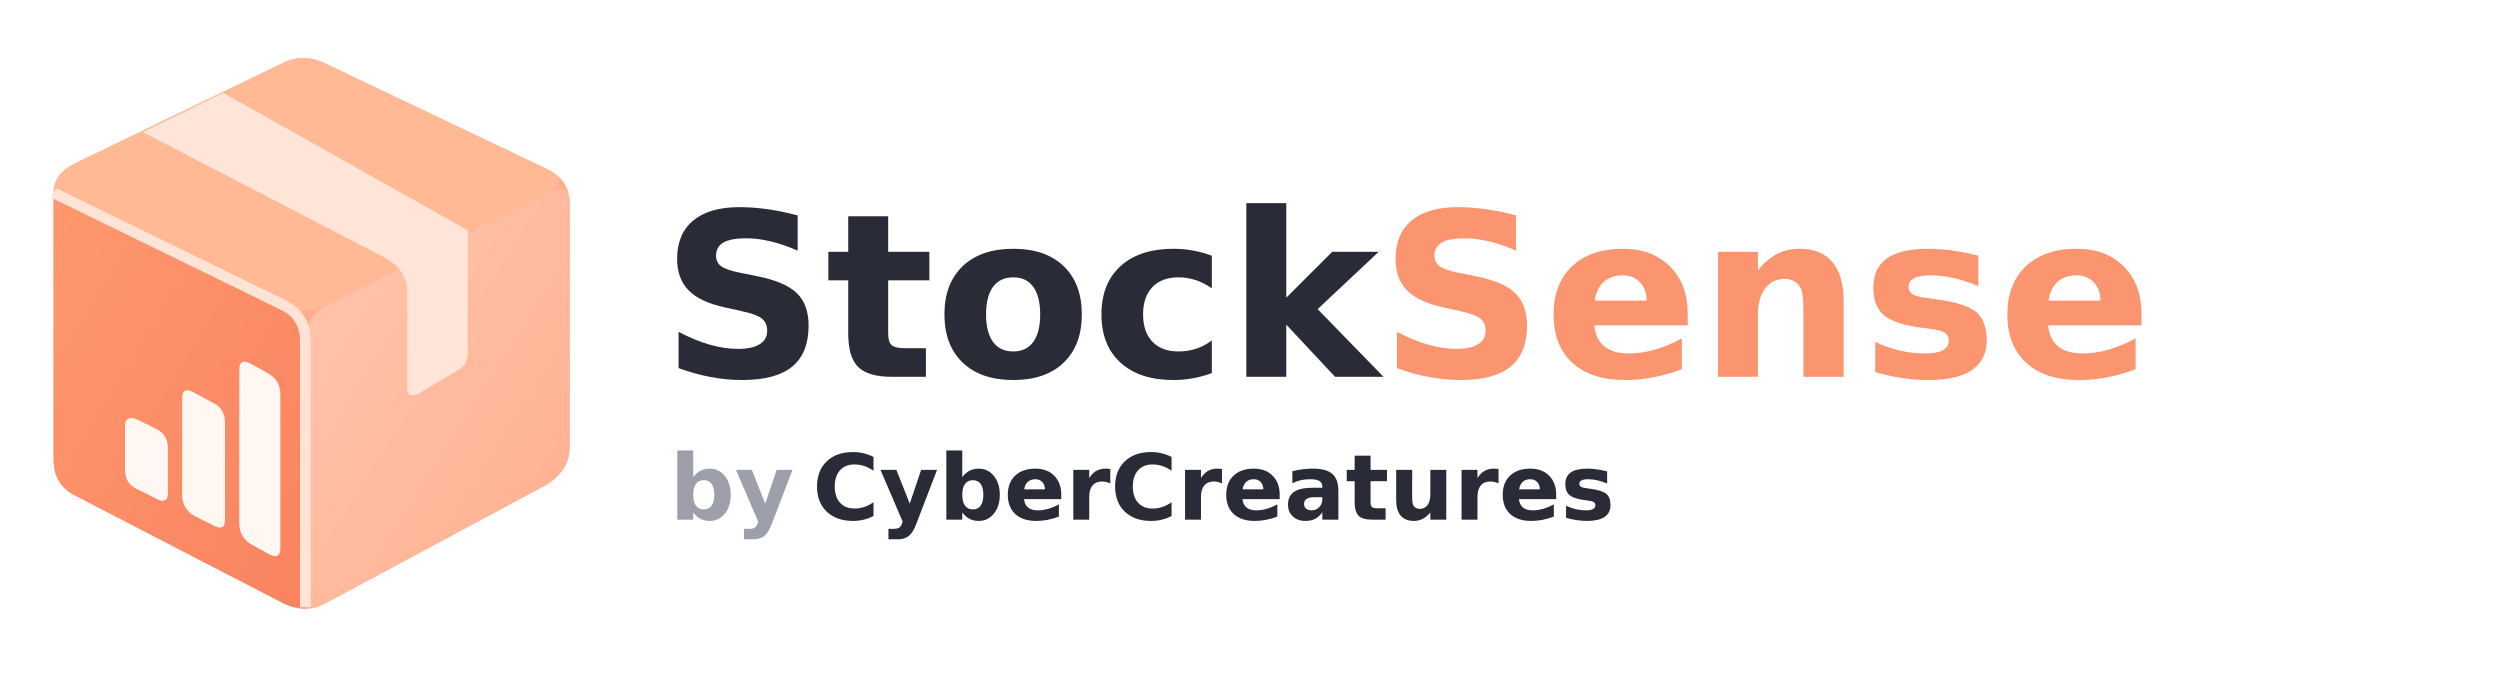
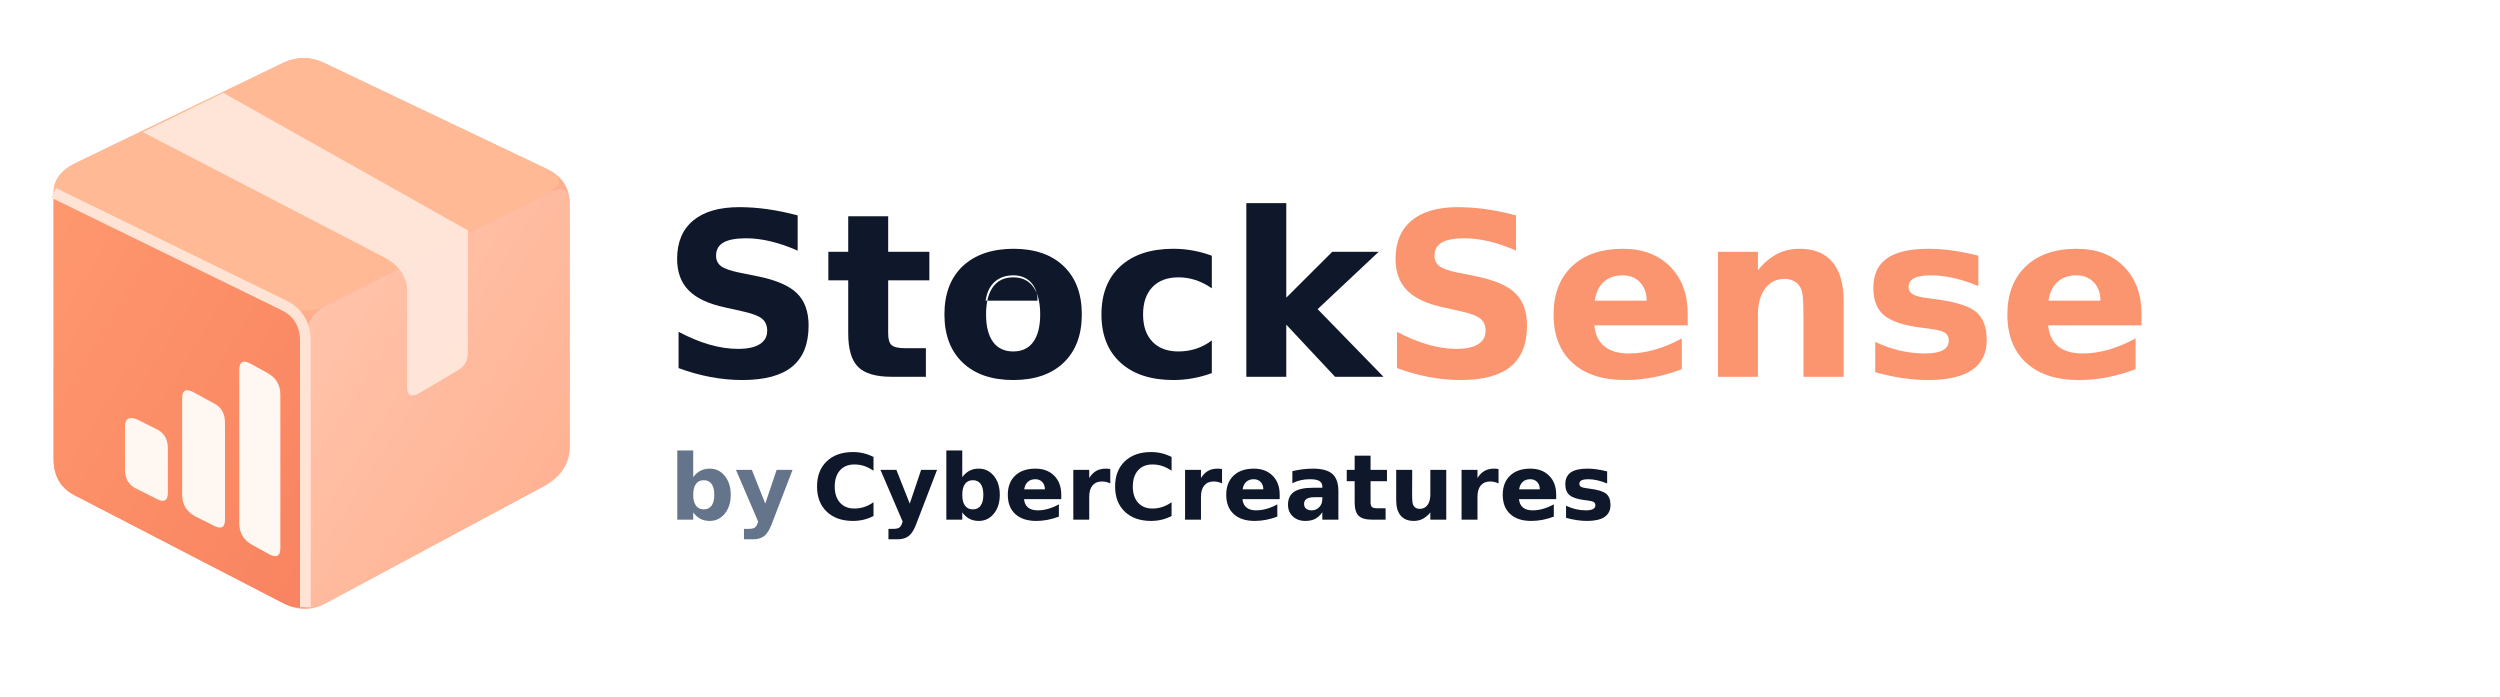
<svg xmlns="http://www.w3.org/2000/svg" width="1400" height="390" viewBox="0 0 1400 390" role="img" aria-labelledby="title desc">
  <defs>
    <linearGradient id="front" x1="0" y1="0" x2="1" y2="1">
      <stop stop-color="#FF986E" />
      <stop offset="1" stop-color="#F88360" />
    </linearGradient>
    <linearGradient id="side" x1="0" y1="0" x2="1" y2="1">
      <stop stop-color="#FFC7B0" />
      <stop offset="1" stop-color="#FFAE8D" />
    </linearGradient>
  </defs>
  <path d="M30 108 Q30 97 43 91 L159 35 Q170 30 181 35 L307 95 Q319 101 319 114 L319 250 Q319 264 305 272 L182 338 Q171 344 159 338 L43 278 Q30 272 30 257Z" fill="#FFAE8D" />
  <path d="M30 108 Q30 97 43 91 L159 35 Q170 30 181 35 L307 95 Q319 101 307 108 L183 171 Q171 177 159 171 L43 117 Q30 112 30 108Z" fill="#FFB995" />
  <path d="M30 108 L159 171 Q171 177 171 191 L171 340 Q165 341 159 338 L43 278 Q30 272 30 257Z" fill="url(#front)" />
  <path d="M171 191 Q171 177 183 171 L307 108 Q319 102 319 114 L319 250 Q319 264 305 272 L182 338 Q176 341 171 340Z" fill="url(#side)" />
  <path d="M80 74 L215 144 Q228 151 228 163 L228 217 Q228 224 235 220 L257 207 Q262 204 262 197 L262 129 L125 52Z" fill="#FFE7DB" opacity=".95" />
  <path d="M30 108 L159 171 Q171 177 171 191 L171 340" stroke="#FFE3D5" stroke-width="6" fill="none" />
  <path d="M70 239 Q70 232 77 235 L87 240 Q94 243 94 251 L94 276 Q94 283 87 279 L77 274 Q70 271 70 263Z M102 223 Q102 216 109 220 L120 226 Q126 229 126 237 L126 291 Q126 298 119 294 L109 289 Q102 285 102 277Z M134 207 Q134 200 141 204 L150 209 Q157 213 157 221 L157 307 Q157 314 150 310 L141 305 Q134 301 134 293Z" fill="#FFF7F1" />
-   <path d="M1227 1446V1130Q1104 1185 987.0 1213.0Q870 1241 766 1241Q628 1241 562.0 1203.0Q496 1165 496 1085Q496 1025 540.5 991.5Q585 958 702 934L866 901Q1115 851 1220.0 749.0Q1325 647 1325 459Q1325 212 1178.5 91.5Q1032 -29 731 -29Q589 -29 446.0 -2.0Q303 25 160 78V403Q303 327 436.5 288.5Q570 250 694 250Q820 250 887.0 292.0Q954 334 954 412Q954 482 908.5 520.0Q863 558 727 588L578 621Q354 669 250.5 774.0Q147 879 147 1057Q147 1280 291.0 1400.0Q435 1520 705 1520Q828 1520 958.0 1501.5Q1088 1483 1227 1446Z" transform="translate(370.00 211.00) scale(0.0625 -0.0625)" fill="#292B36" />
-   <path d="M563 1438V1120H932V864H563V389Q563 311 594.0 283.5Q625 256 717 256H901V0H594Q382 0 293.5 88.5Q205 177 205 389V864H27V1120H205V1438Z" transform="translate(462.19 211.00) scale(0.0625 -0.0625)" fill="#292B36" />
-   <path d="M705 891Q586 891 523.5 805.5Q461 720 461 559Q461 398 523.5 312.5Q586 227 705 227Q822 227 884.0 312.5Q946 398 946 559Q946 720 884.0 805.5Q822 891 705 891ZM705 1147Q994 1147 1156.5 991.0Q1319 835 1319 559Q1319 283 1156.5 127.0Q994 -29 705 -29Q415 -29 251.5 127.0Q88 283 88 559Q88 835 251.5 991.0Q415 1147 705 1147Z" transform="translate(523.38 211.00) scale(0.0625 -0.0625)" fill="#292B36" />
-   <path d="M1077 1085V793Q1004 843 930.5 867.0Q857 891 778 891Q628 891 544.5 803.5Q461 716 461 559Q461 402 544.5 314.5Q628 227 778 227Q862 227 937.5 252.0Q1013 277 1077 326V33Q993 2 906.5 -13.5Q820 -29 733 -29Q430 -29 259.0 126.5Q88 282 88 559Q88 836 259.0 991.5Q430 1147 733 1147Q821 1147 906.5 1131.5Q992 1116 1077 1085Z" transform="translate(611.31 211.00) scale(0.0625 -0.0625)" fill="#292B36" />
-   <path d="M172 1556H530V709L942 1120H1358L811 606L1401 0H967L530 467V0H172Z" transform="translate(687.19 211.00) scale(0.0625 -0.0625)" fill="#292B36" />
+   <path d="M1227 1446V1130Q1104 1185 987.0 1213.0Q870 1241 766 1241Q628 1241 562.0 1203.0Q496 1165 496 1085Q496 1025 540.5 991.5Q585 958 702 934L866 901Q1115 851 1220.0 749.0Q1325 647 1325 459Q1325 212 1178.5 91.5Q1032 -29 731 -29Q589 -29 446.0 -2.0Q303 25 160 78V403Q303 327 436.5 288.5Q570 250 694 250Q820 250 887.0 292.0Q954 334 954 412Q954 482 908.5 520.0Q863 558 727 588L578 621Q354 669 250.5 774.0Q147 879 147 1057Q147 1280 291.0 1400.0Q435 1520 705 1520Q828 1520 958.0 1501.5Q1088 1483 1227 1446Z" transform="translate(370.00 211.00) scale(0.0625 -0.0625)" fill="#0F172A" />
+   <path d="M563 1438V1120H932V864H563V389Q563 311 594.0 283.5Q625 256 717 256H901V0H594Q382 0 293.5 88.5Q205 177 205 389V864H27V1120H205V1438Z" transform="translate(462.19 211.00) scale(0.0625 -0.0625)" fill="#0F172A" />
+   <path d="M705 891Q586 891 523.5 805.5Q461 720 461 559Q461 398 523.5 312.5Q586 227 705 227Q822 227 884.0 312.5Q946 398 946 559Q946 720 884.0 805.5Q822 891 705 891ZM705 1147Q994 1147 1156.5 991.0Q1319 835 1319 559Q1319 283 1156.5 127.0Q994 -29 705 -29Q415 -29 251.5 127.0Q88 283 88 559Q88 835 251.5 991.0Q419 1147 709 1147Q973 1147 1131.5 988.0Q1290 829 1290 563ZM922 682Q922 784 862.5 846.5Q803 909 707 909Q603 909 538.0 850.5Q473 792 457 682Z" transform="translate(523.38 211.00) scale(0.0625 -0.0625)" fill="#0F172A" />
+   <path d="M1077 1085V793Q1004 843 930.5 867.0Q857 891 778 891Q628 891 544.5 803.5Q461 716 461 559Q461 402 544.5 314.5Q628 227 778 227Q862 227 937.5 252.0Q1013 277 1077 326V33Q993 2 906.5 -13.5Q820 -29 733 -29Q430 -29 259.0 126.5Q88 282 88 559Q88 836 259.0 991.5Q430 1147 733 1147Q821 1147 906.5 1131.5Q992 1116 1077 1085Z" transform="translate(611.31 211.00) scale(0.0625 -0.0625)" fill="#0F172A" />
+   <path d="M172 1556H530V709L942 1120H1358L811 606L1401 0H967L530 467V0H172Z" transform="translate(687.19 211.00) scale(0.0625 -0.0625)" fill="#0F172A" />
  <path d="M1227 1446V1130Q1104 1185 987.0 1213.0Q870 1241 766 1241Q628 1241 562.0 1203.0Q496 1165 496 1085Q496 1025 540.5 991.5Q585 958 702 934L866 901Q1115 851 1220.0 749.0Q1325 647 1325 459Q1325 212 1178.5 91.5Q1032 -29 731 -29Q589 -29 446.0 -2.0Q303 25 160 78V403Q303 327 436.5 288.5Q570 250 694 250Q820 250 887.0 292.0Q954 334 954 412Q954 482 908.5 520.0Q863 558 727 588L578 621Q354 669 250.5 774.0Q147 879 147 1057Q147 1280 291.0 1400.0Q435 1520 705 1520Q828 1520 958.0 1501.5Q1088 1483 1227 1446Z" transform="translate(772.31 211.00) scale(0.0625 -0.0625)" fill="#FA956F" />
  <path d="M1290 563V461H453Q466 335 544.0 272.0Q622 209 762 209Q875 209 993.5 242.5Q1112 276 1237 344V68Q1110 20 983.0 -4.5Q856 -29 729 -29Q425 -29 256.5 125.5Q88 280 88 559Q88 833 253.5 990.0Q419 1147 709 1147Q973 1147 1131.5 988.0Q1290 829 1290 563ZM922 682Q922 784 862.5 846.5Q803 909 707 909Q603 909 538.0 850.5Q473 792 457 682Z" transform="translate(864.50 211.00) scale(0.0625 -0.0625)" fill="#FA956F" />
  <path d="M1298 682V0H938V111V522Q938 667 931.5 722.0Q925 777 909 803Q888 838 852.0 857.5Q816 877 770 877Q658 877 594.0 790.5Q530 704 530 551V0H172V1120H530V956Q611 1054 702.0 1100.5Q793 1147 903 1147Q1097 1147 1197.5 1028.0Q1298 909 1298 682Z" transform="translate(951.31 211.00) scale(0.0625 -0.0625)" fill="#FA956F" />
  <path d="M1047 1085V813Q932 861 825.0 885.0Q718 909 623 909Q521 909 471.5 883.5Q422 858 422 805Q422 762 459.5 739.0Q497 716 594 705L657 696Q932 661 1027.0 581.0Q1122 501 1122 330Q1122 151 990.0 61.0Q858 -29 596 -29Q485 -29 366.5 -11.5Q248 6 123 41V313Q230 261 342.5 235.0Q455 209 571 209Q676 209 729.0 238.0Q782 267 782 324Q782 372 745.5 395.5Q709 419 600 432L537 440Q298 470 202.0 551.0Q106 632 106 797Q106 975 228.0 1061.0Q350 1147 602 1147Q701 1147 810.0 1132.0Q919 1117 1047 1085Z" transform="translate(1042.44 211.00) scale(0.0625 -0.0625)" fill="#FA956F" />
  <path d="M1290 563V461H453Q466 335 544.0 272.0Q622 209 762 209Q875 209 993.5 242.5Q1112 276 1237 344V68Q1110 20 983.0 -4.5Q856 -29 729 -29Q425 -29 256.5 125.5Q88 280 88 559Q88 833 253.5 990.0Q419 1147 709 1147Q973 1147 1131.5 988.0Q1290 829 1290 563ZM922 682Q922 784 862.5 846.5Q803 909 707 909Q603 909 538.0 850.5Q473 792 457 682Z" transform="translate(1118.62 211.00) scale(0.0625 -0.0625)" fill="#FA956F" />
-   <path d="M768 231Q883 231 943.5 315.0Q1004 399 1004 559Q1004 719 943.5 803.0Q883 887 768 887Q653 887 591.5 802.5Q530 718 530 559Q530 400 591.5 315.5Q653 231 768 231ZM530 956Q604 1054 694.0 1100.5Q784 1147 901 1147Q1108 1147 1241.0 982.5Q1374 818 1374 559Q1374 300 1241.0 135.5Q1108 -29 901 -29Q784 -29 694.0 17.5Q604 64 530 162V0H172V1556H530Z" transform="translate(375.00 291.00) scale(0.024902 -0.024902)" fill="#9DA0AA" />
-   <path d="M25 1120H383L684 360L940 1120H1298L827 -106Q756 -293 661.5 -367.5Q567 -442 412 -442H205V-207H317Q408 -207 449.5 -178.0Q491 -149 514 -74L524 -43Z" transform="translate(411.51 291.00) scale(0.024902 -0.024902)" fill="#9DA0AA" />
-   <path d="M1372 82Q1266 27 1151.0 -1.0Q1036 -29 911 -29Q538 -29 320.0 179.5Q102 388 102 745Q102 1103 320.0 1311.5Q538 1520 911 1520Q1036 1520 1151.0 1492.0Q1266 1464 1372 1409V1100Q1265 1173 1161.0 1207.0Q1057 1241 942 1241Q736 1241 618.0 1109.0Q500 977 500 745Q500 514 618.0 382.0Q736 250 942 250Q1057 250 1161.0 284.0Q1265 318 1372 391Z" transform="translate(455.00 291.00) scale(0.024902 -0.024902)" fill="#292B36" />
-   <path d="M25 1120H383L684 360L940 1120H1298L827 -106Q756 -293 661.5 -367.5Q567 -442 412 -442H205V-207H317Q408 -207 449.5 -178.0Q491 -149 514 -74L524 -43Z" transform="translate(492.43 291.00) scale(0.024902 -0.024902)" fill="#292B36" />
-   <path d="M768 231Q883 231 943.5 315.0Q1004 399 1004 559Q1004 719 943.5 803.0Q883 887 768 887Q653 887 591.5 802.5Q530 718 530 559Q530 400 591.5 315.5Q653 231 768 231ZM530 956Q604 1054 694.0 1100.5Q784 1147 901 1147Q1108 1147 1241.0 982.5Q1374 818 1374 559Q1374 300 1241.0 135.5Q1108 -29 901 -29Q784 -29 694.0 17.5Q604 64 530 162V0H172V1556H530Z" transform="translate(525.67 291.00) scale(0.024902 -0.024902)" fill="#292B36" />
-   <path d="M1290 563V461H453Q466 335 544.0 272.0Q622 209 762 209Q875 209 993.5 242.5Q1112 276 1237 344V68Q1110 20 983.0 -4.5Q856 -29 729 -29Q425 -29 256.5 125.5Q88 280 88 559Q88 833 253.5 990.0Q419 1147 709 1147Q973 1147 1131.5 988.0Q1290 829 1290 563ZM922 682Q922 784 862.5 846.5Q803 909 707 909Q603 909 538.0 850.5Q473 792 457 682Z" transform="translate(562.18 291.00) scale(0.024902 -0.024902)" fill="#292B36" />
-   <path d="M1004 815Q957 837 910.5 847.5Q864 858 817 858Q679 858 604.5 769.5Q530 681 530 516V0H172V1120H530V936Q599 1046 688.5 1096.5Q778 1147 903 1147Q921 1147 942.0 1145.5Q963 1144 1003 1139Z" transform="translate(596.77 291.00) scale(0.024902 -0.024902)" fill="#292B36" />
-   <path d="M1372 82Q1266 27 1151.0 -1.0Q1036 -29 911 -29Q538 -29 320.0 179.5Q102 388 102 745Q102 1103 320.0 1311.5Q538 1520 911 1520Q1036 1520 1151.0 1492.0Q1266 1464 1372 1409V1100Q1265 1173 1161.0 1207.0Q1057 1241 942 1241Q736 1241 618.0 1109.0Q500 977 500 745Q500 514 618.0 382.0Q736 250 942 250Q1057 250 1161.0 284.0Q1265 318 1372 391Z" transform="translate(621.92 291.00) scale(0.024902 -0.024902)" fill="#292B36" />
-   <path d="M1004 815Q957 837 910.5 847.5Q864 858 817 858Q679 858 604.5 769.5Q530 681 530 516V0H172V1120H530V936Q599 1046 688.5 1096.5Q778 1147 903 1147Q921 1147 942.0 1145.5Q963 1144 1003 1139Z" transform="translate(659.35 291.00) scale(0.024902 -0.024902)" fill="#292B36" />
-   <path d="M1290 563V461H453Q466 335 544.0 272.0Q622 209 762 209Q875 209 993.5 242.5Q1112 276 1237 344V68Q1110 20 983.0 -4.5Q856 -29 729 -29Q425 -29 256.5 125.5Q88 280 88 559Q88 833 253.5 990.0Q419 1147 709 1147Q973 1147 1131.5 988.0Q1290 829 1290 563ZM922 682Q922 784 862.5 846.5Q803 909 707 909Q603 909 538.0 850.5Q473 792 457 682Z" transform="translate(684.50 291.00) scale(0.024902 -0.024902)" fill="#292B36" />
-   <path d="M674 504Q562 504 505.5 466.0Q449 428 449 354Q449 286 494.5 247.5Q540 209 621 209Q722 209 791.0 281.5Q860 354 860 463V504ZM1221 639V0H860V166Q788 64 698.0 17.5Q608 -29 479 -29Q305 -29 196.5 72.5Q88 174 88 336Q88 533 223.5 625.0Q359 717 649 717H860V745Q860 830 793.0 869.5Q726 909 584 909Q469 909 370.0 886.0Q271 863 186 817V1090Q301 1118 417.0 1132.5Q533 1147 649 1147Q952 1147 1086.5 1027.5Q1221 908 1221 639Z" transform="translate(719.09 291.00) scale(0.024902 -0.024902)" fill="#292B36" />
-   <path d="M563 1438V1120H932V864H563V389Q563 311 594.0 283.5Q625 256 717 256H901V0H594Q382 0 293.5 88.5Q205 177 205 389V864H27V1120H205V1438Z" transform="translate(753.50 291.00) scale(0.024902 -0.024902)" fill="#292B36" />
-   <path d="M160 436V1120H520V1008Q520 917 519.0 779.5Q518 642 518 596Q518 461 525.0 401.5Q532 342 549 315Q571 280 606.5 261.0Q642 242 688 242Q800 242 864.0 328.0Q928 414 928 567V1120H1286V0H928V162Q847 64 756.5 17.5Q666 -29 557 -29Q363 -29 261.5 90.0Q160 209 160 436Z" transform="translate(777.88 291.00) scale(0.024902 -0.024902)" fill="#292B36" />
-   <path d="M1004 815Q957 837 910.5 847.5Q864 858 817 858Q679 858 604.5 769.5Q530 681 530 516V0H172V1120H530V936Q599 1046 688.5 1096.5Q778 1147 903 1147Q921 1147 942.0 1145.5Q963 1144 1003 1139Z" transform="translate(814.19 291.00) scale(0.024902 -0.024902)" fill="#292B36" />
-   <path d="M1290 563V461H453Q466 335 544.0 272.0Q622 209 762 209Q875 209 993.5 242.5Q1112 276 1237 344V68Q1110 20 983.0 -4.5Q856 -29 729 -29Q425 -29 256.5 125.5Q88 280 88 559Q88 833 253.5 990.0Q419 1147 709 1147Q973 1147 1131.5 988.0Q1290 829 1290 563ZM922 682Q922 784 862.5 846.5Q803 909 707 909Q603 909 538.0 850.5Q473 792 457 682Z" transform="translate(839.34 291.00) scale(0.024902 -0.024902)" fill="#292B36" />
-   <path d="M1047 1085V813Q932 861 825.0 885.0Q718 909 623 909Q521 909 471.5 883.5Q422 858 422 805Q422 762 459.5 739.0Q497 716 594 705L657 696Q932 661 1027.0 581.0Q1122 501 1122 330Q1122 151 990.0 61.0Q858 -29 596 -29Q485 -29 366.5 -11.5Q248 6 123 41V313Q230 261 342.5 235.0Q455 209 571 209Q676 209 729.0 238.0Q782 267 782 324Q782 372 745.5 395.5Q709 419 600 432L537 440Q298 470 202.0 551.0Q106 632 106 797Q106 975 228.0 1061.0Q350 1147 602 1147Q701 1147 810.0 1132.0Q919 1117 1047 1085Z" transform="translate(873.93 291.00) scale(0.024902 -0.024902)" fill="#292B36" />
+   <path d="M768 231Q883 231 943.5 315.0Q1004 399 1004 559Q1004 719 943.5 803.0Q883 887 768 887Q653 887 591.5 802.5Q530 718 530 559Q530 400 591.5 315.5Q653 231 768 231ZM530 956Q604 1054 694.0 1100.5Q784 1147 901 1147Q1108 1147 1241.0 982.5Q1374 818 1374 559Q1374 300 1241.0 135.5Q1108 -29 901 -29Q784 -29 694.0 17.5Q604 64 530 162V0H172V1556H530Z" transform="translate(375.00 291.00) scale(0.024902 -0.024902)" fill="#64748B" />
+   <path d="M25 1120H383L684 360L940 1120H1298L827 -106Q756 -293 661.5 -367.5Q567 -442 412 -442H205V-207H317Q408 -207 449.5 -178.0Q491 -149 514 -74L524 -43Z" transform="translate(411.51 291.00) scale(0.024902 -0.024902)" fill="#64748B" />
+   <path d="M1372 82Q1266 27 1151.0 -1.0Q1036 -29 911 -29Q538 -29 320.0 179.5Q102 388 102 745Q102 1103 320.0 1311.5Q538 1520 911 1520Q1036 1520 1151.0 1492.0Q1266 1464 1372 1409V1100Q1265 1173 1161.0 1207.0Q1057 1241 942 1241Q736 1241 618.0 1109.0Q500 977 500 745Q500 514 618.0 382.0Q736 250 942 250Q1057 250 1161.0 284.0Q1265 318 1372 391Z" transform="translate(455.00 291.00) scale(0.024902 -0.024902)" fill="#0F172A" />
+   <path d="M25 1120H383L684 360L940 1120H1298L827 -106Q756 -293 661.5 -367.5Q567 -442 412 -442H205V-207H317Q408 -207 449.5 -178.0Q491 -149 514 -74L524 -43Z" transform="translate(492.43 291.00) scale(0.024902 -0.024902)" fill="#0F172A" />
+   <path d="M768 231Q883 231 943.5 315.0Q1004 399 1004 559Q1004 719 943.5 803.0Q883 887 768 887Q653 887 591.5 802.5Q530 718 530 559Q530 400 591.5 315.5Q653 231 768 231ZM530 956Q604 1054 694.0 1100.5Q784 1147 901 1147Q1108 1147 1241.0 982.5Q1374 818 1374 559Q1374 300 1241.0 135.5Q1108 -29 901 -29Q784 -29 694.0 17.5Q604 64 530 162V0H172V1556H530Z" transform="translate(525.67 291.00) scale(0.024902 -0.024902)" fill="#0F172A" />
+   <path d="M1290 563V461H453Q466 335 544.0 272.0Q622 209 762 209Q875 209 993.5 242.5Q1112 276 1237 344V68Q1110 20 983.0 -4.5Q856 -29 729 -29Q425 -29 256.5 125.5Q88 280 88 559Q88 833 253.5 990.0Q419 1147 709 1147Q973 1147 1131.5 988.0Q1290 829 1290 563ZM922 682Q922 784 862.5 846.5Q803 909 707 909Q603 909 538.0 850.5Q473 792 457 682Z" transform="translate(562.18 291.00) scale(0.024902 -0.024902)" fill="#0F172A" />
+   <path d="M1004 815Q957 837 910.5 847.5Q864 858 817 858Q679 858 604.5 769.5Q530 681 530 516V0H172V1120H530V936Q599 1046 688.5 1096.5Q778 1147 903 1147Q921 1147 942.0 1145.5Q963 1144 1003 1139Z" transform="translate(596.77 291.00) scale(0.024902 -0.024902)" fill="#0F172A" />
+   <path d="M1372 82Q1266 27 1151.0 -1.0Q1036 -29 911 -29Q538 -29 320.0 179.5Q102 388 102 745Q102 1103 320.0 1311.5Q538 1520 911 1520Q1036 1520 1151.0 1492.0Q1266 1464 1372 1409V1100Q1265 1173 1161.0 1207.0Q1057 1241 942 1241Q736 1241 618.0 1109.0Q500 977 500 745Q500 514 618.0 382.0Q736 250 942 250Q1057 250 1161.0 284.0Q1265 318 1372 391Z" transform="translate(621.92 291.00) scale(0.024902 -0.024902)" fill="#0F172A" />
+   <path d="M1004 815Q957 837 910.5 847.5Q864 858 817 858Q679 858 604.5 769.5Q530 681 530 516V0H172V1120H530V936Q599 1046 688.5 1096.5Q778 1147 903 1147Q921 1147 942.0 1145.5Q963 1144 1003 1139Z" transform="translate(659.35 291.00) scale(0.024902 -0.024902)" fill="#0F172A" />
+   <path d="M1290 563V461H453Q466 335 544.0 272.0Q622 209 762 209Q875 209 993.5 242.5Q1112 276 1237 344V68Q1110 20 983.0 -4.5Q856 -29 729 -29Q425 -29 256.5 125.5Q88 280 88 559Q88 833 253.5 990.0Q419 1147 709 1147Q973 1147 1131.5 988.0Q1290 829 1290 563ZM922 682Q922 784 862.5 846.5Q803 909 707 909Q603 909 538.0 850.5Q473 792 457 682Z" transform="translate(684.50 291.00) scale(0.024902 -0.024902)" fill="#0F172A" />
+   <path d="M674 504Q562 504 505.5 466.0Q449 428 449 354Q449 286 494.5 247.5Q540 209 621 209Q722 209 791.0 281.5Q860 354 860 463V504ZM1221 639V0H860V166Q788 64 698.0 17.5Q608 -29 479 -29Q305 -29 196.5 72.5Q88 174 88 336Q88 533 223.5 625.0Q359 717 649 717H860V745Q860 830 793.0 869.5Q726 909 584 909Q469 909 370.0 886.0Q271 863 186 817V1090Q301 1118 417.0 1132.5Q533 1147 649 1147Q952 1147 1086.5 1027.5Q1221 908 1221 639Z" transform="translate(719.09 291.00) scale(0.024902 -0.024902)" fill="#0F172A" />
+   <path d="M563 1438V1120H932V864H563V389Q563 311 594.0 283.5Q625 256 717 256H901V0H594Q382 0 293.5 88.5Q205 177 205 389V864H27V1120H205V1438Z" transform="translate(753.50 291.00) scale(0.024902 -0.024902)" fill="#0F172A" />
+   <path d="M160 436V1120H520V1008Q520 917 519.0 779.5Q518 642 518 596Q518 461 525.0 401.5Q532 342 549 315Q571 280 606.5 261.0Q642 242 688 242Q800 242 864.0 328.0Q928 414 928 567V1120H1286V0H928V162Q847 64 756.5 17.5Q666 -29 557 -29Q363 -29 261.5 90.0Q160 209 160 436Z" transform="translate(777.88 291.00) scale(0.024902 -0.024902)" fill="#0F172A" />
+   <path d="M1004 815Q957 837 910.5 847.5Q864 858 817 858Q679 858 604.5 769.5Q530 681 530 516V0H172V1120H530V936Q599 1046 688.5 1096.5Q778 1147 903 1147Q921 1147 942.0 1145.5Q963 1144 1003 1139Z" transform="translate(814.19 291.00) scale(0.024902 -0.024902)" fill="#0F172A" />
+   <path d="M1290 563V461H453Q466 335 544.0 272.0Q622 209 762 209Q875 209 993.5 242.5Q1112 276 1237 344V68Q1110 20 983.0 -4.5Q856 -29 729 -29Q425 -29 256.5 125.5Q88 280 88 559Q88 833 253.5 990.0Q419 1147 709 1147Q973 1147 1131.5 988.0Q1290 829 1290 563ZM922 682Q922 784 862.5 846.5Q803 909 707 909Q603 909 538.0 850.5Q473 792 457 682Z" transform="translate(839.34 291.00) scale(0.024902 -0.024902)" fill="#0F172A" />
+   <path d="M1047 1085V813Q932 861 825.0 885.0Q718 909 623 909Q521 909 471.5 883.5Q422 858 422 805Q422 762 459.5 739.0Q497 716 594 705L657 696Q932 661 1027.0 581.0Q1122 501 1122 330Q1122 151 990.0 61.0Q858 -29 596 -29Q485 -29 366.5 -11.5Q248 6 123 41V313Q230 261 342.5 235.0Q455 209 571 209Q676 209 729.0 238.0Q782 267 782 324Q782 372 745.5 395.5Q709 419 600 432L537 440Q298 470 202.0 551.0Q106 632 106 797Q106 975 228.0 1061.0Q350 1147 602 1147Q701 1147 810.0 1132.0Q919 1117 1047 1085Z" transform="translate(873.93 291.00) scale(0.024902 -0.024902)" fill="#0F172A" />
</svg>
